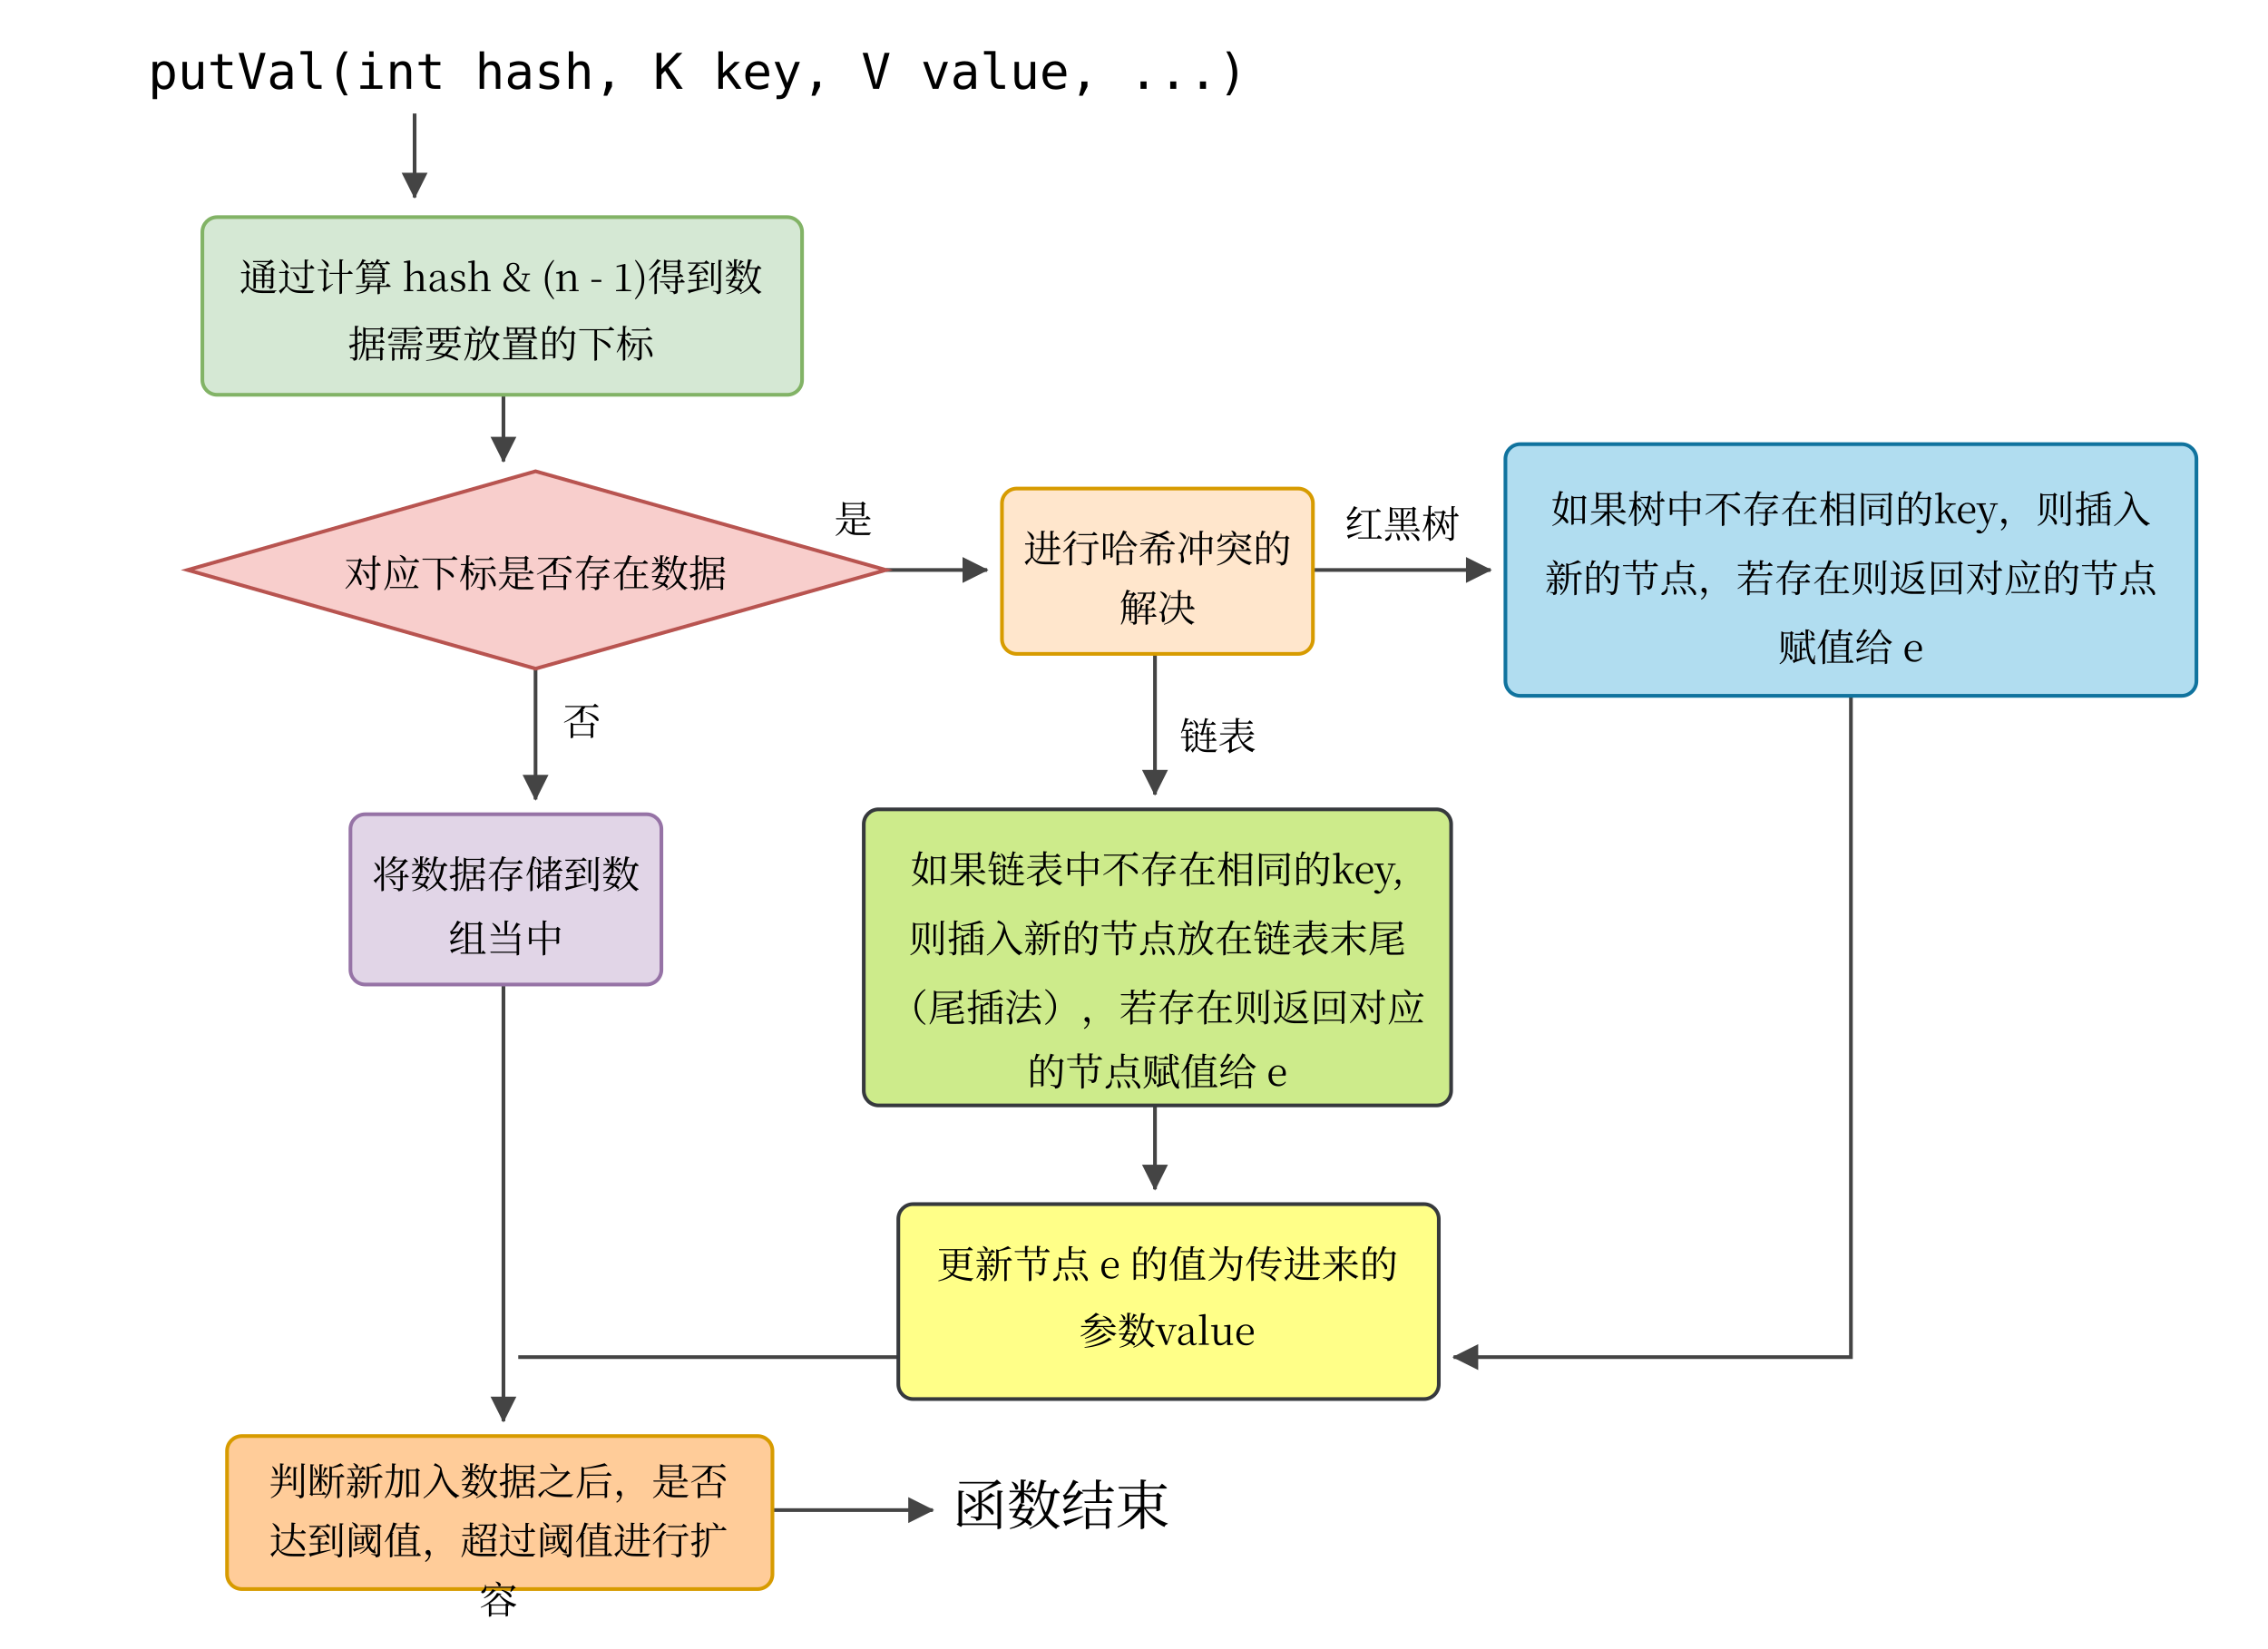
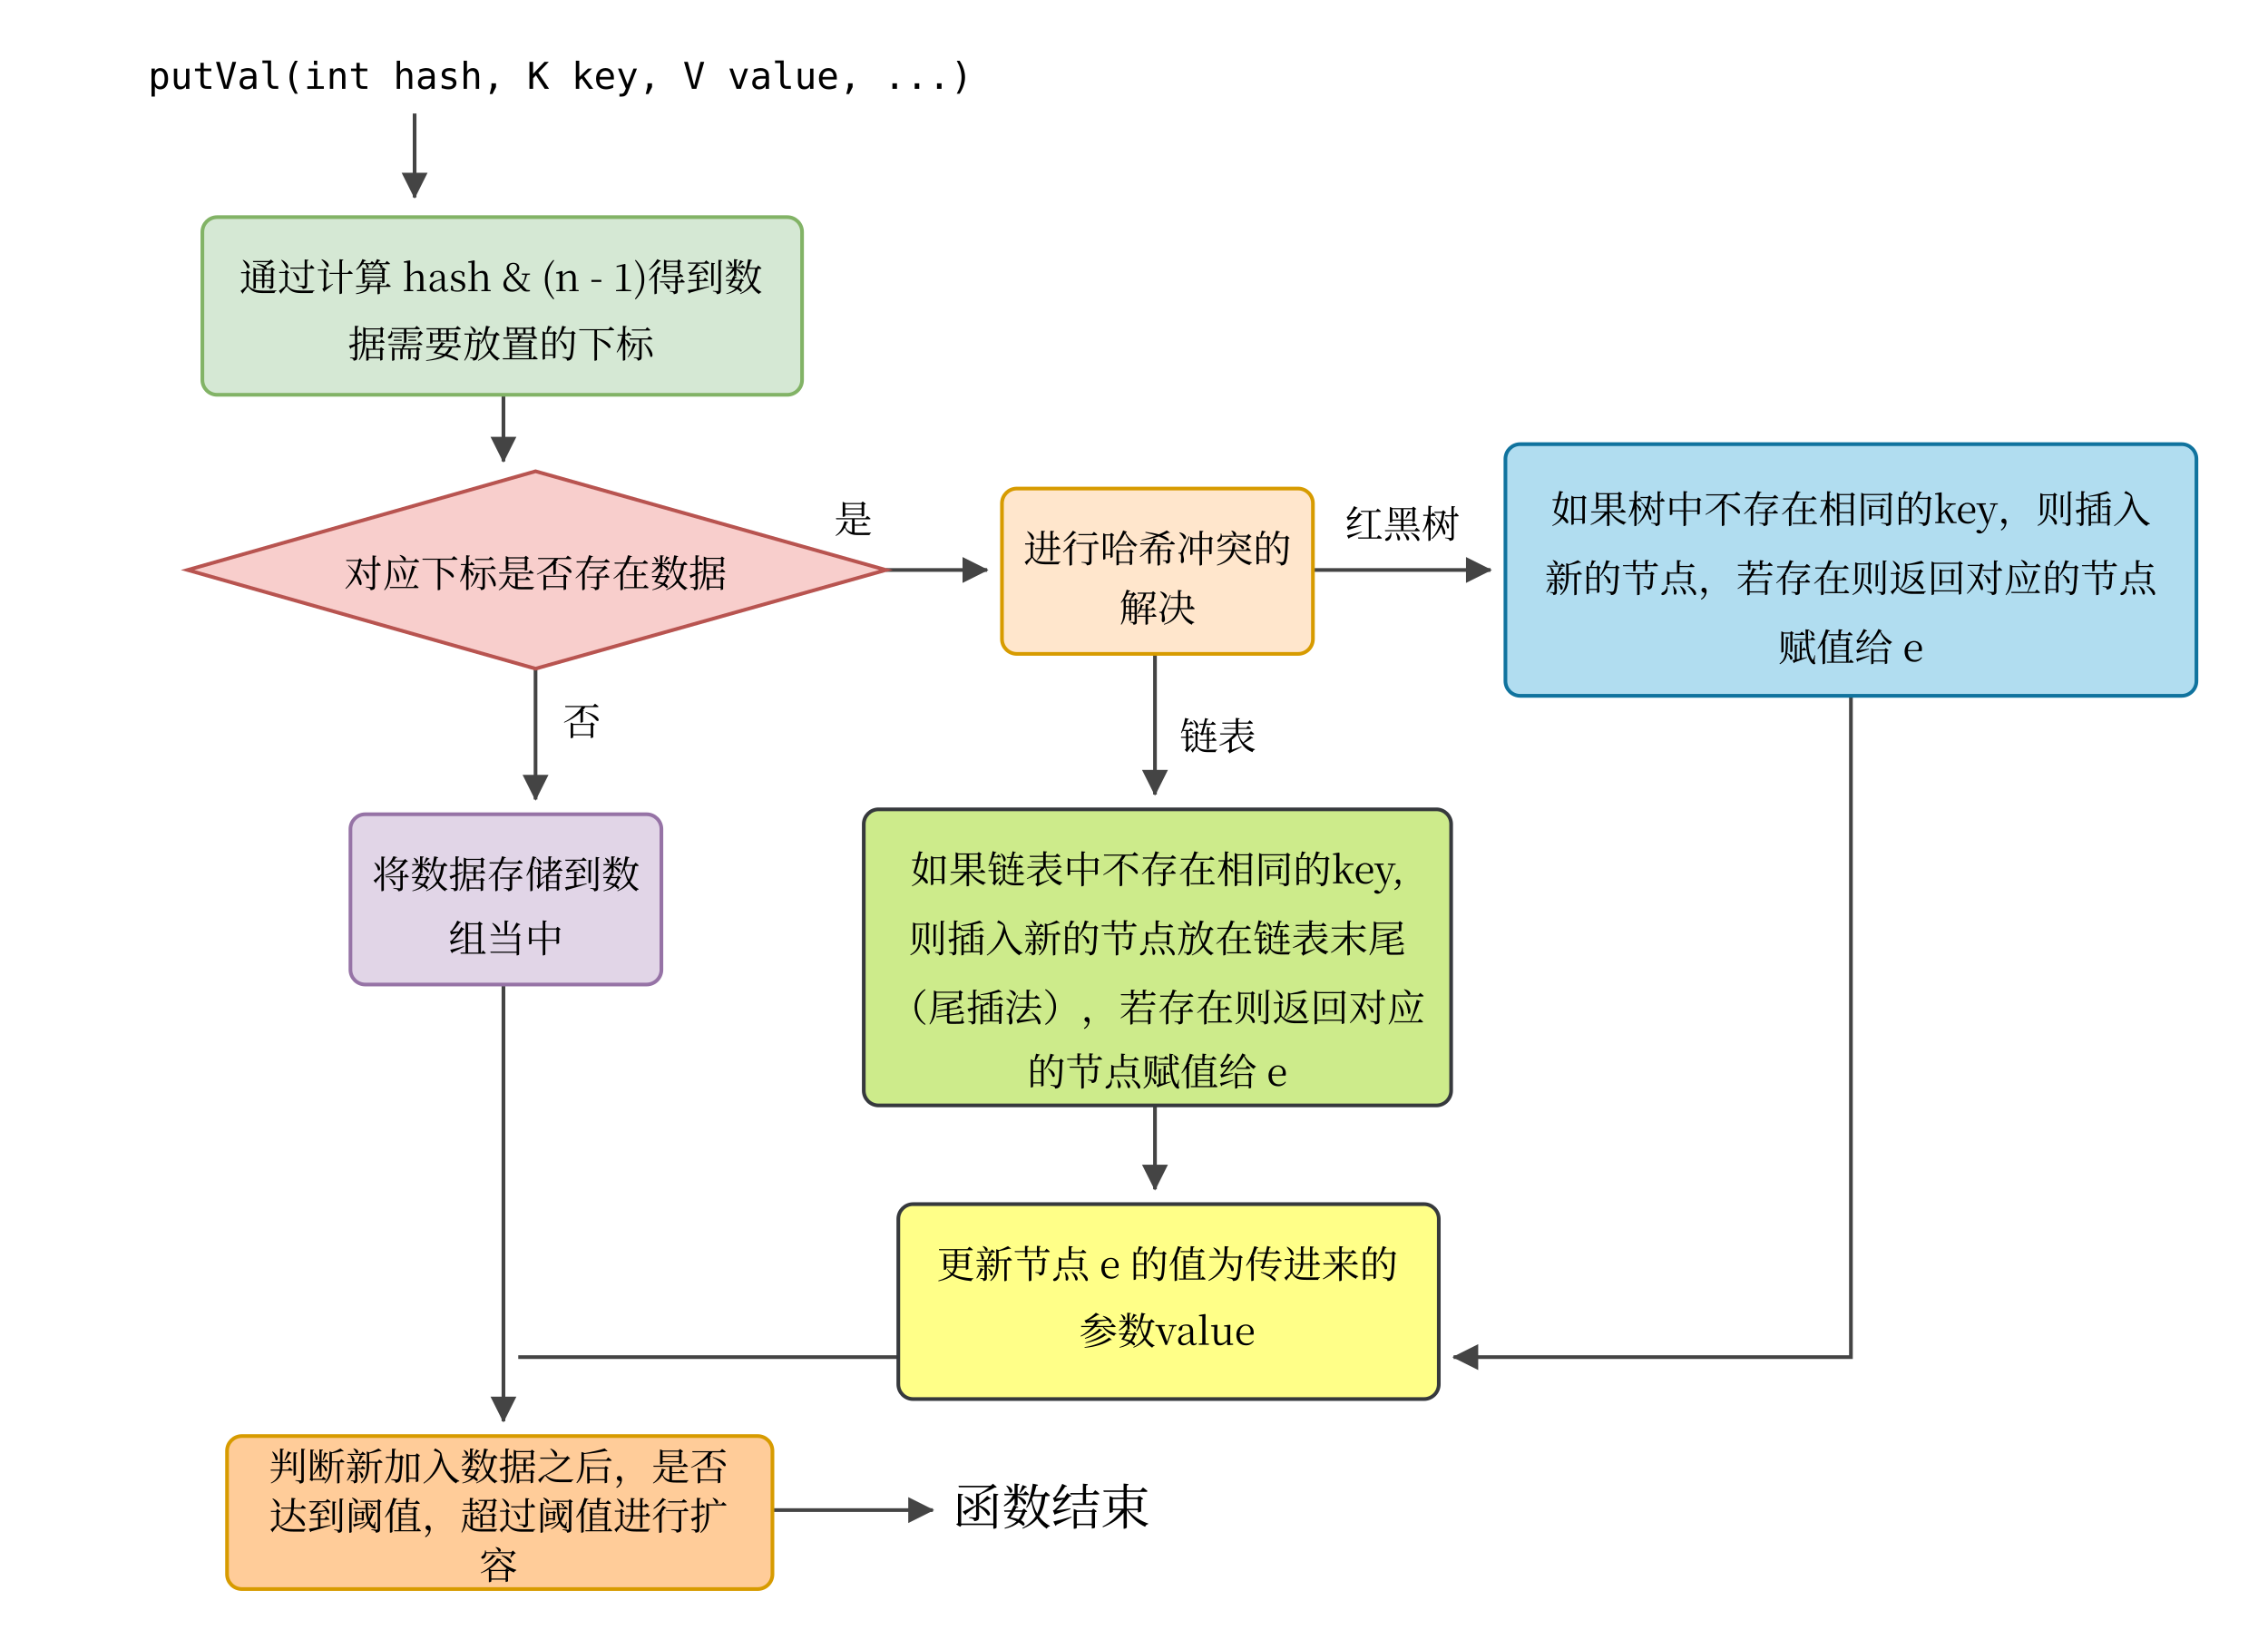
<svg xmlns="http://www.w3.org/2000/svg" viewBox="0 0 919 668" role="img" aria-label="HashMap putVal 的流程图：计算下标、判断是否已有数据，冲突时区分红黑树与链表插入，最后更新节点并判断扩容" font-family="Seaford, 'Songti SC', STSong, SimSun, 'Noto Serif CJK SC', Palatino, 'Source Serif Pro', serif">
  <defs>
    <marker id="arrow-hashmap01" viewBox="0 0 10 10" refX="9.5" refY="5" markerWidth="7" markerHeight="7" orient="auto-start-reverse">
      <path d="M0,0 L10,5 L0,10 z" fill="#444" />
    </marker>
  </defs>
-   <text x="60" y="36" font-size="20" font-family="monospace">putVal(int hash, K key, V value, ...)</text>
+   <text x="60" y="36" font-size="15" font-family="monospace">putVal(int hash, K key, V value, ...)</text>
  <g fill="none" stroke="#444" stroke-width="1.5">
    <path d="M168 46 V80" marker-end="url(#arrow-hashmap01)" />
    <path d="M204 160 V187" marker-end="url(#arrow-hashmap01)" />
    <path d="M359 231 H400" marker-end="url(#arrow-hashmap01)" />
    <path d="M531 231 H604" marker-end="url(#arrow-hashmap01)" />
    <path d="M468 265 V322" marker-end="url(#arrow-hashmap01)" />
    <path d="M217 271 V324" marker-end="url(#arrow-hashmap01)" />
    <path d="M204 399 V576" marker-end="url(#arrow-hashmap01)" />
    <path d="M468 448 V482" marker-end="url(#arrow-hashmap01)" />
    <path d="M364 550 H210" />
    <path d="M750 282 V550 H589" marker-end="url(#arrow-hashmap01)" />
    <path d="M313 612 H378" marker-end="url(#arrow-hashmap01)" />
  </g>
  <rect x="82" y="88" width="243" height="72" rx="6" fill="#d5e8d4" stroke="#82b366" stroke-width="1.5" />
  <text x="203" y="118" font-size="15.5" text-anchor="middle">通过计算 hash &amp; (n - 1)得到数</text>
  <text x="203" y="145" font-size="15.5" text-anchor="middle">据需要放置的下标</text>
  <path d="M217 191 L359 231 L217 271 L76 231 Z" fill="#f8cecc" stroke="#b85450" stroke-width="1.5" />
  <text x="217" y="238" font-size="15.5" text-anchor="middle">对应下标是否存在数据</text>
  <text x="338" y="216" font-size="15.5">是</text>
  <text x="228" y="298" font-size="15.5">否</text>
  <rect x="406" y="198" width="126" height="67" rx="6" fill="#ffe6cc" stroke="#d79b00" stroke-width="1.5" />
  <text x="469" y="228" font-size="15.5" text-anchor="middle">进行哈希冲突的</text>
  <text x="469" y="252" font-size="15.5" text-anchor="middle">解决</text>
  <text x="545" y="218" font-size="15.5">红黑树</text>
  <rect x="610" y="180" width="280" height="102" rx="6" fill="#b1ddf0" stroke="#10739e" stroke-width="1.5" />
  <text x="750" y="212" font-size="15.5" text-anchor="middle">如果树中不存在相同的key，则插入</text>
  <text x="750" y="240" font-size="15.5" text-anchor="middle">新的节点，若存在则返回对应的节点</text>
  <text x="750" y="268" font-size="15.5" text-anchor="middle">赋值给 e</text>
  <text x="478" y="304" font-size="15.5">链表</text>
  <rect x="350" y="328" width="238" height="120" rx="6" fill="#cdeb8b" stroke="#36393d" stroke-width="1.5" />
  <text x="469" y="358" font-size="15.5" text-anchor="middle">如果链表中不存在相同的key,</text>
  <text x="469" y="386" font-size="15.5" text-anchor="middle">则插入新的节点放在链表末尾</text>
  <text x="469" y="414" font-size="15.5" text-anchor="middle">（尾插法），若存在则返回对应</text>
  <text x="469" y="440" font-size="15.5" text-anchor="middle">的节点赋值给 e</text>
  <rect x="142" y="330" width="126" height="69" rx="6" fill="#e1d5e7" stroke="#9673a6" stroke-width="1.5" />
  <text x="205" y="360" font-size="15.5" text-anchor="middle">将数据存储到数</text>
  <text x="205" y="386" font-size="15.5" text-anchor="middle">组当中</text>
  <rect x="364" y="488" width="219" height="79" rx="6" fill="#ffff88" stroke="#36393d" stroke-width="1.5" />
  <text x="473" y="518" font-size="15.5" text-anchor="middle">更新节点 e 的值为传进来的</text>
  <text x="473" y="545" font-size="15.5" text-anchor="middle">参数value</text>
  <rect x="92" y="582" width="221" height="62" rx="6" fill="#ffcc99" stroke="#d79b00" stroke-width="1.5" />
-   <text x="202" y="606" font-size="15.5" text-anchor="middle">判断新加入数据之后，是否</text>
-   <text x="202" y="630" font-size="15.5" text-anchor="middle">达到阈值，超过阈值进行扩</text>
-   <text x="202" y="654" font-size="15.5" text-anchor="middle">容</text>
-   <text x="386" y="618" font-size="22">函数结束</text>
+   <text x="202" y="600" font-size="15.5" text-anchor="middle">判断新加入数据之后，是否</text>
+   <text x="202" y="620" font-size="15.5" text-anchor="middle">达到阈值，超过阈值进行扩</text>
+   <text x="202" y="640" font-size="15.5" text-anchor="middle">容</text>
+   <text x="386" y="618" font-size="20">函数结束</text>
</svg>
